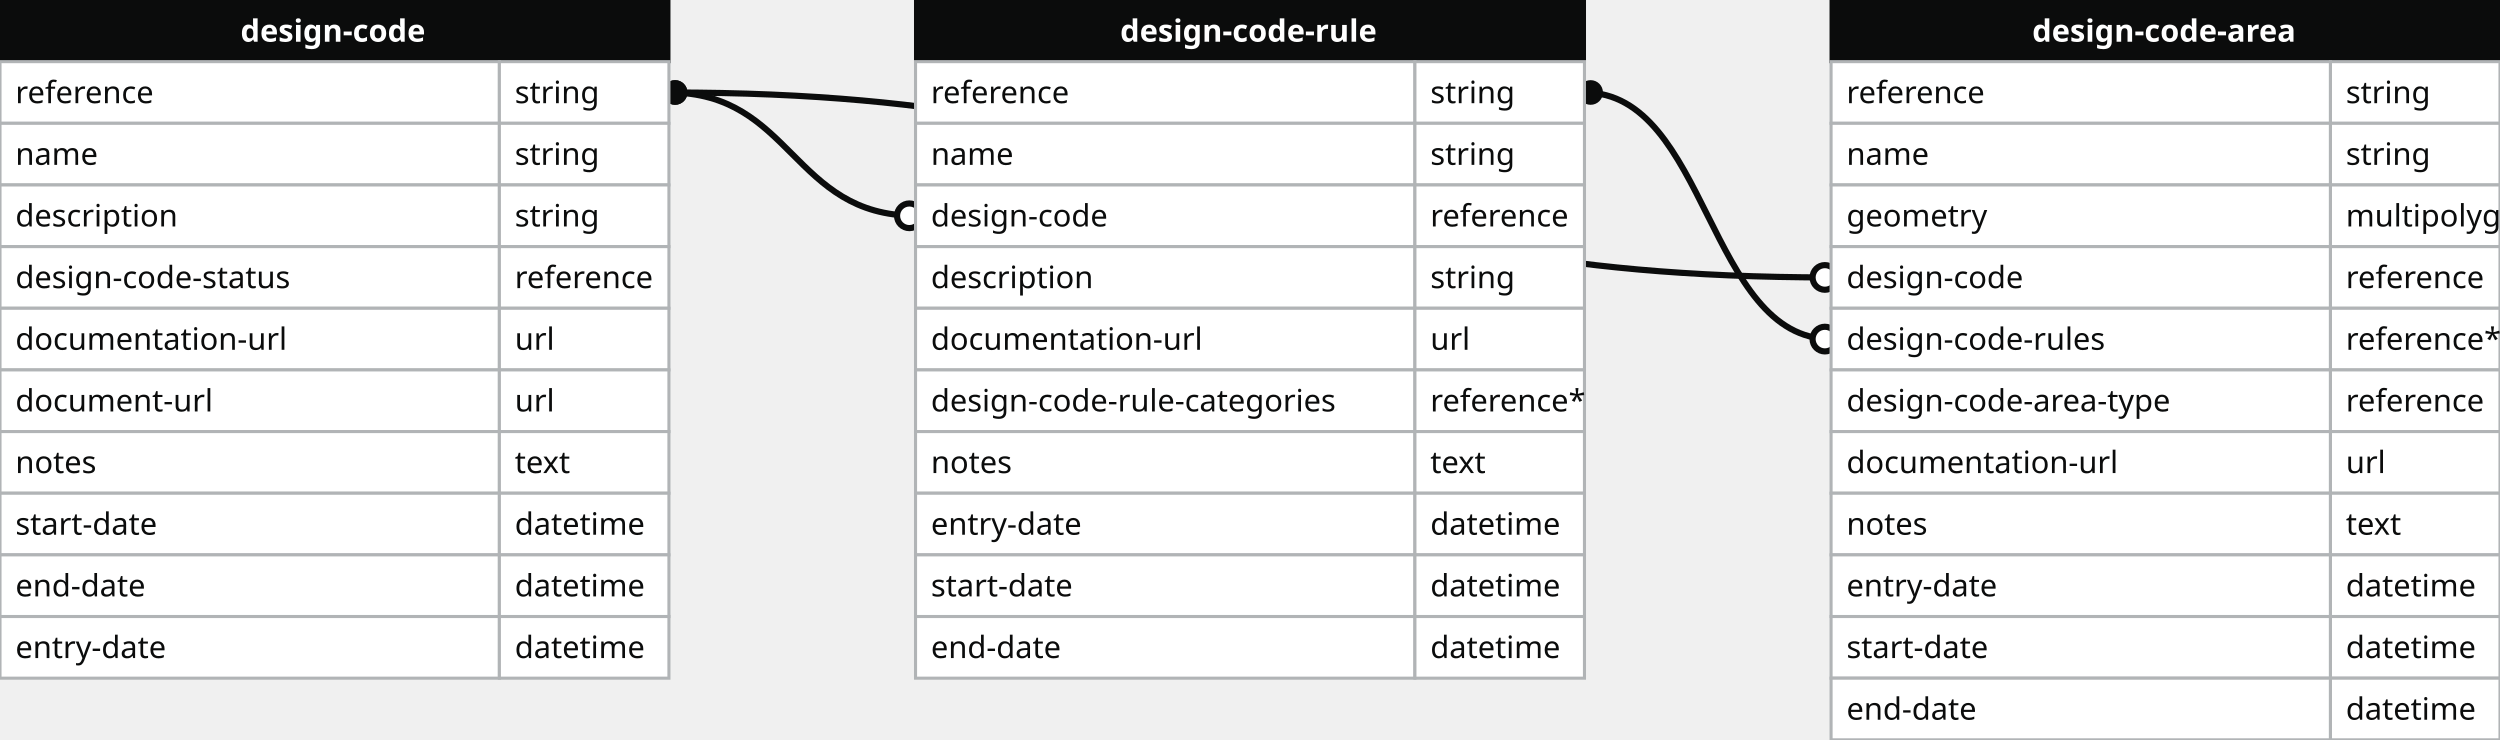
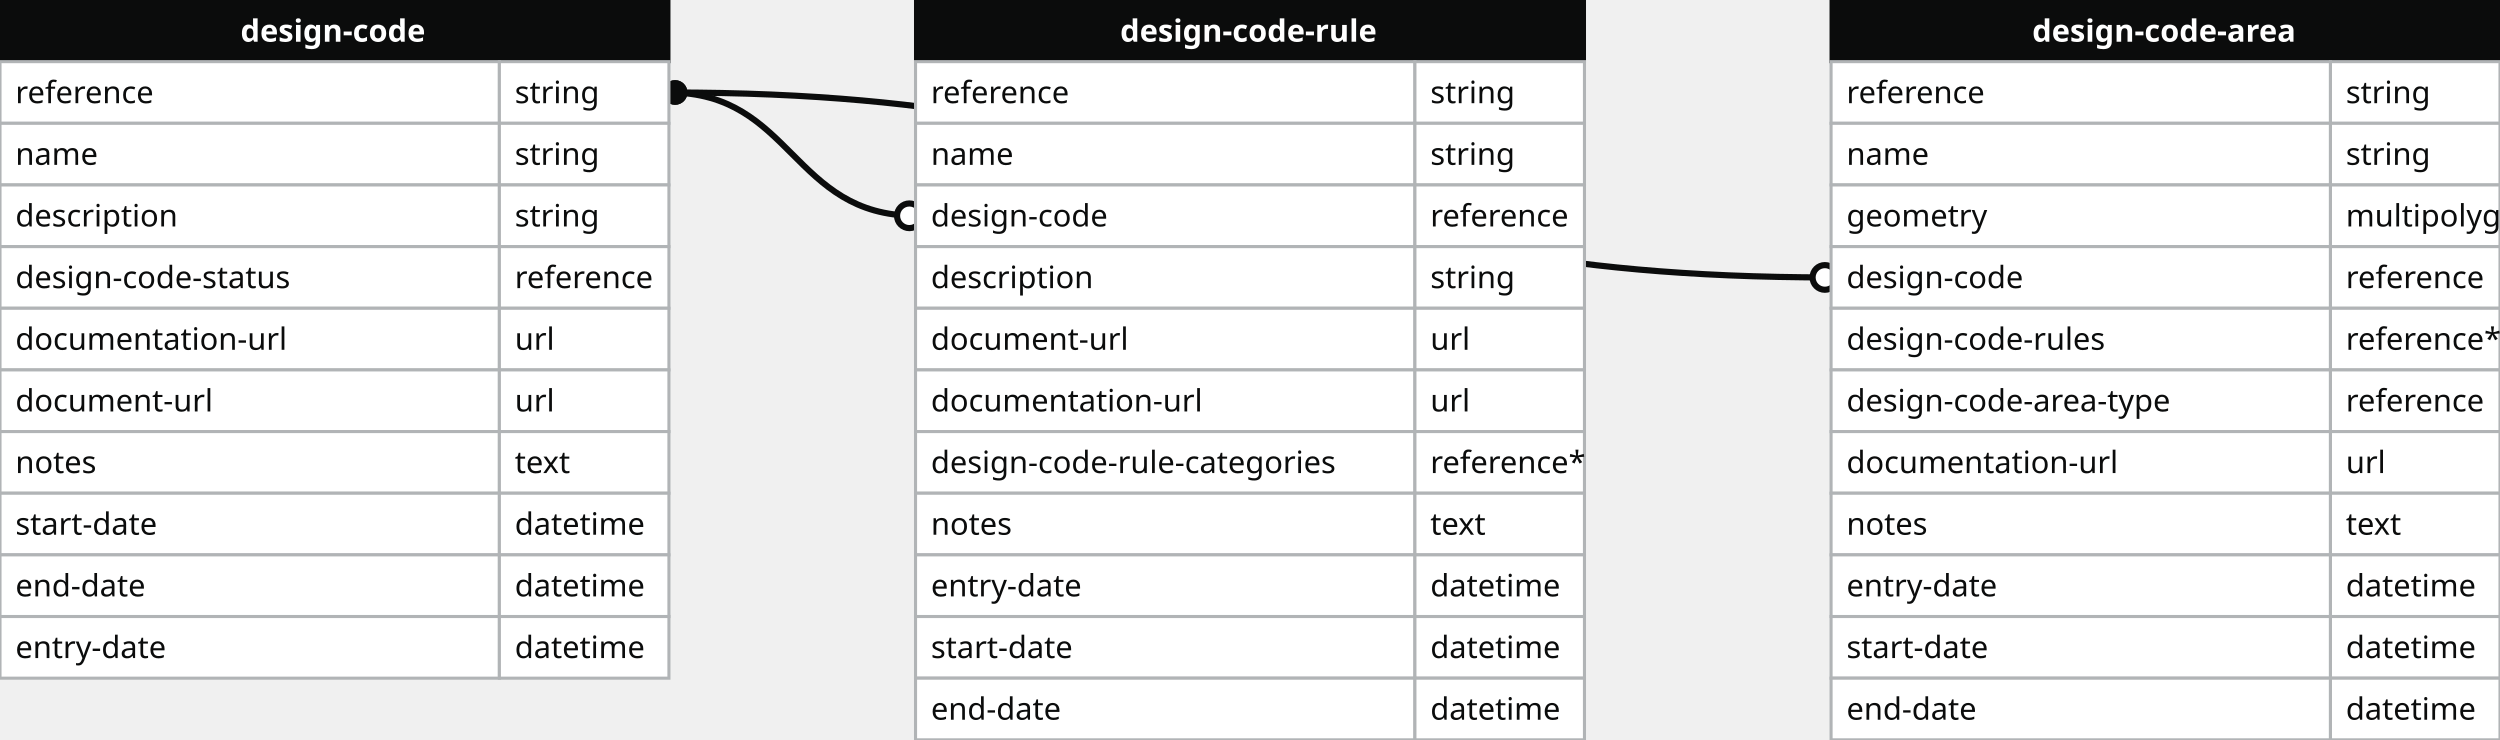
<svg xmlns="http://www.w3.org/2000/svg" width="811" height="240">
  <defs>
    <style>
    text{font-family:sans-serif; font-size:10px; dominant-baseline:middle;}
    text.name{fill:#fff;font-weight:700;text-anchor:middle}
    rect.name{fill:#0b0c0c; stroke:#0b0c0c;}
    rect{fill:#fff;stroke:#b1b4b6;}
    text.field{fill:#0b0c0c;}
    text.datatype{fill:#0b0c0c;}
    .line{stroke:#0b0c0c;}
    </style>
    <marker id="start-dot" markerWidth="6" markerHeight="6" refX="4" refY="3" markerUnits="strokeWidth">
      <circle cx="3" cy="3" r="2" fill="#fff" stroke="#0b0c0c" />
    </marker>
    <marker id="end-dot" markerWidth="6" markerHeight="6" refX="2" refY="3" markerUnits="strokeWidth">
      <circle cx="3" cy="3" r="2" fill="#0b0c0c" />
    </marker>
  </defs>
  <path class="line" fill="none" stroke-width="2" marker-start="url(#start-dot)" marker-end="url(#end-dot)" d="M 297 70 C 257.0 70 257.0 30 217 30" />
  <path class="line" fill="none" stroke-width="2" marker-start="url(#start-dot)" marker-end="url(#end-dot)" d="M 594 90 C 405.5 90 405.5 30 217 30" />
-   <path class="line" fill="none" stroke-width="2" marker-start="url(#start-dot)" marker-end="url(#end-dot)" d="M 594 110 C 554.0 110 554.0 30 514 30" />
  <g>
    <rect x="0" y="0" width="217" height="20" class="name" />
    <text x="108" y="10" class="name">design-code</text>
    <rect x="0" y="20" width="162" height="20" class="field" />
    <rect x="162" y="20" width="55" height="20" class="datatype" />
    <text x="5" y="30" class="field">reference</text>
    <text x="167" y="30" class="datatype">string</text>
    <rect x="0" y="40" width="162" height="20" class="field" />
    <rect x="162" y="40" width="55" height="20" class="datatype" />
    <text x="5" y="50" class="field">name</text>
    <text x="167" y="50" class="datatype">string</text>
    <rect x="0" y="60" width="162" height="20" class="field" />
    <rect x="162" y="60" width="55" height="20" class="datatype" />
    <text x="5" y="70" class="field">description</text>
    <text x="167" y="70" class="datatype">string</text>
    <rect x="0" y="80" width="162" height="20" class="field" />
    <rect x="162" y="80" width="55" height="20" class="datatype" />
    <text x="5" y="90" class="field">design-code-status</text>
    <text x="167" y="90" class="datatype">reference</text>
    <rect x="0" y="100" width="162" height="20" class="field" />
    <rect x="162" y="100" width="55" height="20" class="datatype" />
    <text x="5" y="110" class="field">documentation-url</text>
    <text x="167" y="110" class="datatype">url</text>
    <rect x="0" y="120" width="162" height="20" class="field" />
    <rect x="162" y="120" width="55" height="20" class="datatype" />
    <text x="5" y="130" class="field">document-url</text>
    <text x="167" y="130" class="datatype">url</text>
    <rect x="0" y="140" width="162" height="20" class="field" />
    <rect x="162" y="140" width="55" height="20" class="datatype" />
    <text x="5" y="150" class="field">notes</text>
    <text x="167" y="150" class="datatype">text</text>
    <rect x="0" y="160" width="162" height="20" class="field" />
    <rect x="162" y="160" width="55" height="20" class="datatype" />
    <text x="5" y="170" class="field">start-date</text>
    <text x="167" y="170" class="datatype">datetime</text>
    <rect x="0" y="180" width="162" height="20" class="field" />
    <rect x="162" y="180" width="55" height="20" class="datatype" />
    <text x="5" y="190" class="field">end-date</text>
    <text x="167" y="190" class="datatype">datetime</text>
    <rect x="0" y="200" width="162" height="20" class="field" />
    <rect x="162" y="200" width="55" height="20" class="datatype" />
    <text x="5" y="210" class="field">entry-date</text>
    <text x="167" y="210" class="datatype">datetime</text>
  </g>
  <g>
    <rect x="297" y="0" width="217" height="20" class="name" />
    <text x="405" y="10" class="name">design-code-rule</text>
    <rect x="297" y="20" width="162" height="20" class="field" />
    <rect x="459" y="20" width="55" height="20" class="datatype" />
    <text x="302" y="30" class="field">reference</text>
    <text x="464" y="30" class="datatype">string</text>
    <rect x="297" y="40" width="162" height="20" class="field" />
    <rect x="459" y="40" width="55" height="20" class="datatype" />
    <text x="302" y="50" class="field">name</text>
    <text x="464" y="50" class="datatype">string</text>
    <rect x="297" y="60" width="162" height="20" class="field" />
    <rect x="459" y="60" width="55" height="20" class="datatype" />
    <text x="302" y="70" class="field">design-code</text>
    <text x="464" y="70" class="datatype">reference</text>
    <rect x="297" y="80" width="162" height="20" class="field" />
    <rect x="459" y="80" width="55" height="20" class="datatype" />
    <text x="302" y="90" class="field">description</text>
    <text x="464" y="90" class="datatype">string</text>
    <rect x="297" y="100" width="162" height="20" class="field" />
    <rect x="459" y="100" width="55" height="20" class="datatype" />
-     <text x="302" y="110" class="field">documentation-url</text>
+     <text x="302" y="110" class="field">document-url</text>
    <text x="464" y="110" class="datatype">url</text>
    <rect x="297" y="120" width="162" height="20" class="field" />
    <rect x="459" y="120" width="55" height="20" class="datatype" />
-     <text x="302" y="130" class="field">design-code-rule-categories</text>
-     <text x="464" y="130" class="datatype">reference*</text>
+     <text x="302" y="130" class="field">documentation-url</text>
+     <text x="464" y="130" class="datatype">url</text>
    <rect x="297" y="140" width="162" height="20" class="field" />
    <rect x="459" y="140" width="55" height="20" class="datatype" />
-     <text x="302" y="150" class="field">notes</text>
-     <text x="464" y="150" class="datatype">text</text>
+     <text x="302" y="150" class="field">design-code-rule-categories</text>
+     <text x="464" y="150" class="datatype">reference*</text>
    <rect x="297" y="160" width="162" height="20" class="field" />
    <rect x="459" y="160" width="55" height="20" class="datatype" />
-     <text x="302" y="170" class="field">entry-date</text>
-     <text x="464" y="170" class="datatype">datetime</text>
+     <text x="302" y="170" class="field">notes</text>
+     <text x="464" y="170" class="datatype">text</text>
    <rect x="297" y="180" width="162" height="20" class="field" />
    <rect x="459" y="180" width="55" height="20" class="datatype" />
-     <text x="302" y="190" class="field">start-date</text>
+     <text x="302" y="190" class="field">entry-date</text>
    <text x="464" y="190" class="datatype">datetime</text>
    <rect x="297" y="200" width="162" height="20" class="field" />
    <rect x="459" y="200" width="55" height="20" class="datatype" />
-     <text x="302" y="210" class="field">end-date</text>
+     <text x="302" y="210" class="field">start-date</text>
    <text x="464" y="210" class="datatype">datetime</text>
+     <rect x="297" y="220" width="162" height="20" class="field" />
+     <rect x="459" y="220" width="55" height="20" class="datatype" />
+     <text x="302" y="230" class="field">end-date</text>
+     <text x="464" y="230" class="datatype">datetime</text>
  </g>
  <g>
    <rect x="594" y="0" width="217" height="20" class="name" />
    <text x="702" y="10" class="name">design-code-area</text>
    <rect x="594" y="20" width="162" height="20" class="field" />
    <rect x="756" y="20" width="55" height="20" class="datatype" />
    <text x="599" y="30" class="field">reference</text>
    <text x="761" y="30" class="datatype">string</text>
    <rect x="594" y="40" width="162" height="20" class="field" />
    <rect x="756" y="40" width="55" height="20" class="datatype" />
    <text x="599" y="50" class="field">name</text>
    <text x="761" y="50" class="datatype">string</text>
    <rect x="594" y="60" width="162" height="20" class="field" />
    <rect x="756" y="60" width="55" height="20" class="datatype" />
    <text x="599" y="70" class="field">geometry</text>
    <text x="761" y="70" class="datatype">multipolygon</text>
    <rect x="594" y="80" width="162" height="20" class="field" />
    <rect x="756" y="80" width="55" height="20" class="datatype" />
    <text x="599" y="90" class="field">design-code</text>
    <text x="761" y="90" class="datatype">reference</text>
    <rect x="594" y="100" width="162" height="20" class="field" />
    <rect x="756" y="100" width="55" height="20" class="datatype" />
    <text x="599" y="110" class="field">design-code-rules</text>
    <text x="761" y="110" class="datatype">reference*</text>
    <rect x="594" y="120" width="162" height="20" class="field" />
    <rect x="756" y="120" width="55" height="20" class="datatype" />
    <text x="599" y="130" class="field">design-code-area-type</text>
    <text x="761" y="130" class="datatype">reference</text>
    <rect x="594" y="140" width="162" height="20" class="field" />
    <rect x="756" y="140" width="55" height="20" class="datatype" />
    <text x="599" y="150" class="field">documentation-url</text>
    <text x="761" y="150" class="datatype">url</text>
    <rect x="594" y="160" width="162" height="20" class="field" />
    <rect x="756" y="160" width="55" height="20" class="datatype" />
    <text x="599" y="170" class="field">notes</text>
    <text x="761" y="170" class="datatype">text</text>
    <rect x="594" y="180" width="162" height="20" class="field" />
    <rect x="756" y="180" width="55" height="20" class="datatype" />
    <text x="599" y="190" class="field">entry-date</text>
    <text x="761" y="190" class="datatype">datetime</text>
    <rect x="594" y="200" width="162" height="20" class="field" />
    <rect x="756" y="200" width="55" height="20" class="datatype" />
    <text x="599" y="210" class="field">start-date</text>
    <text x="761" y="210" class="datatype">datetime</text>
    <rect x="594" y="220" width="162" height="20" class="field" />
    <rect x="756" y="220" width="55" height="20" class="datatype" />
    <text x="599" y="230" class="field">end-date</text>
    <text x="761" y="230" class="datatype">datetime</text>
  </g>
</svg>
